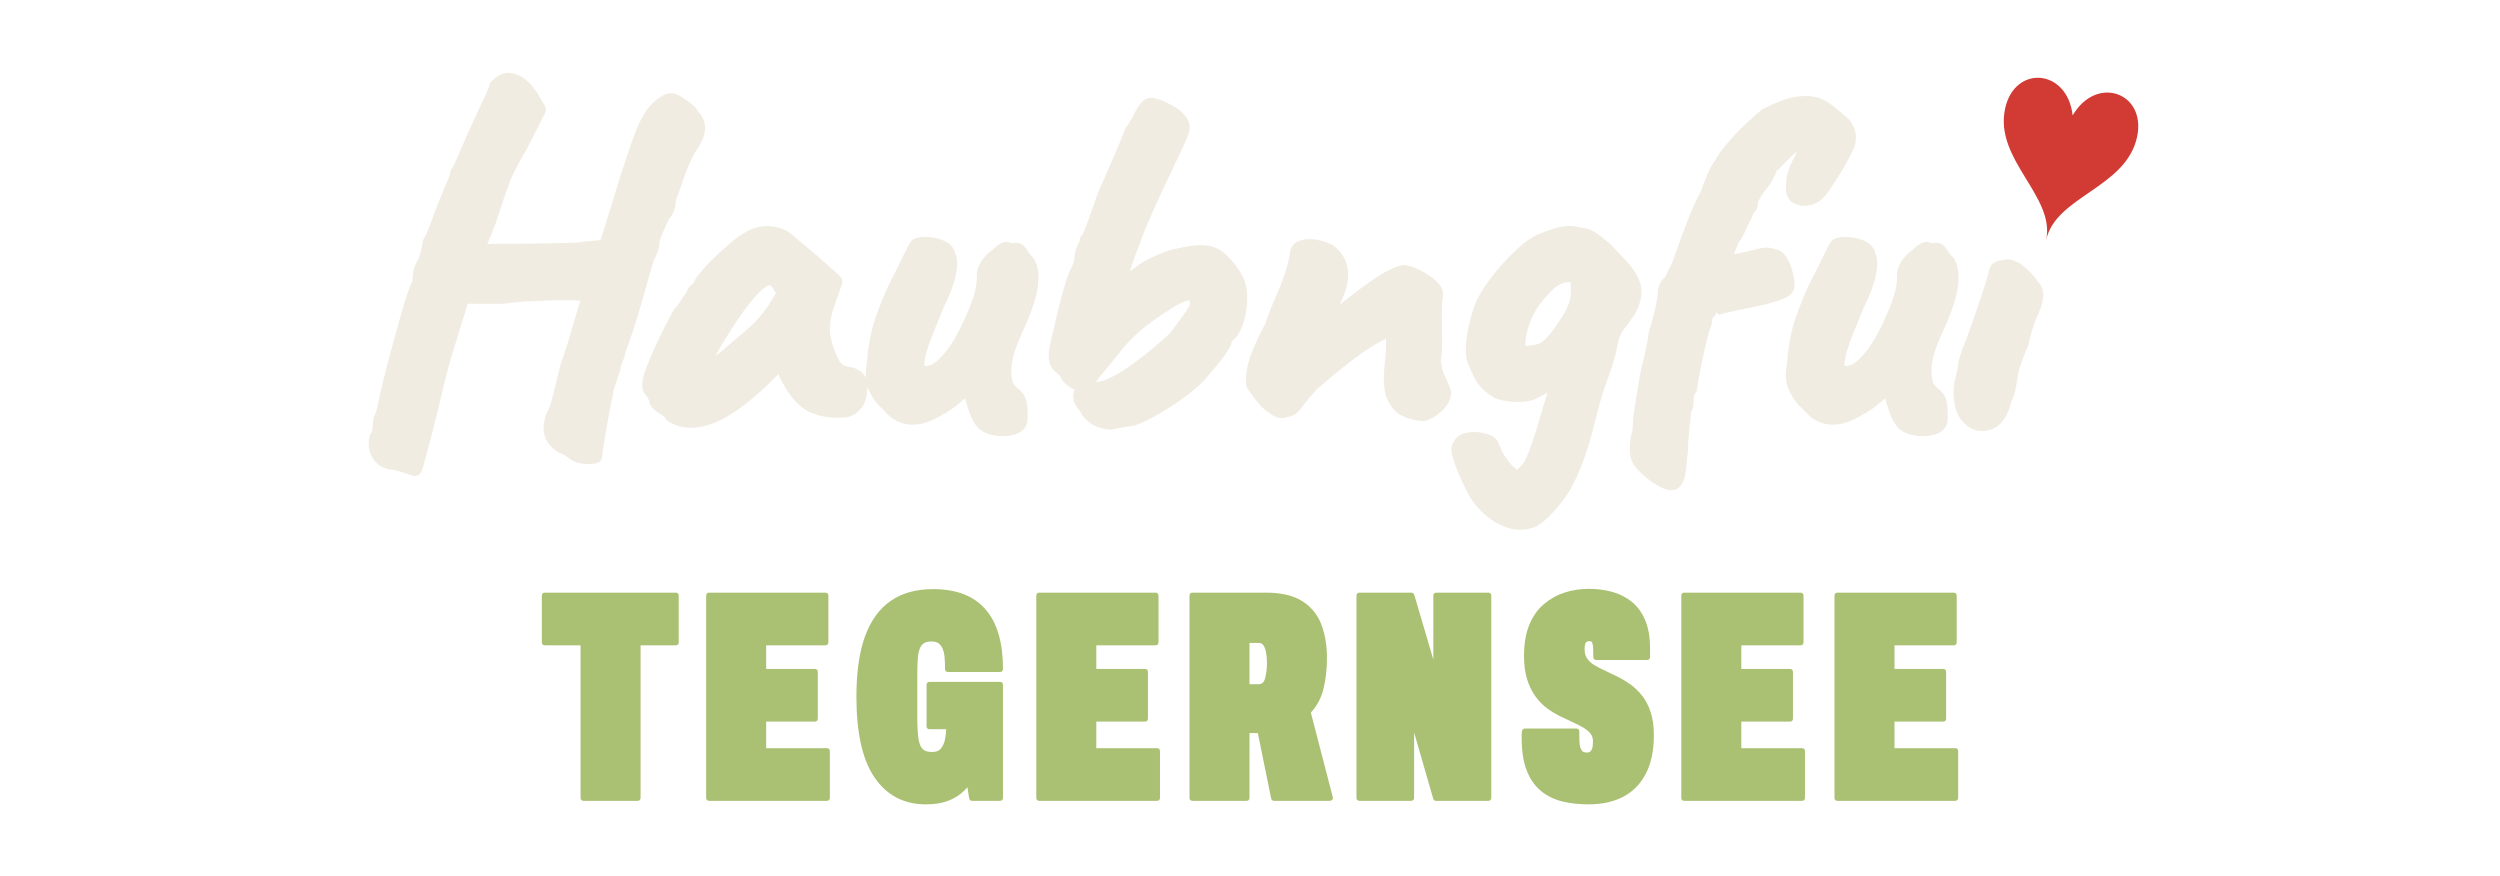
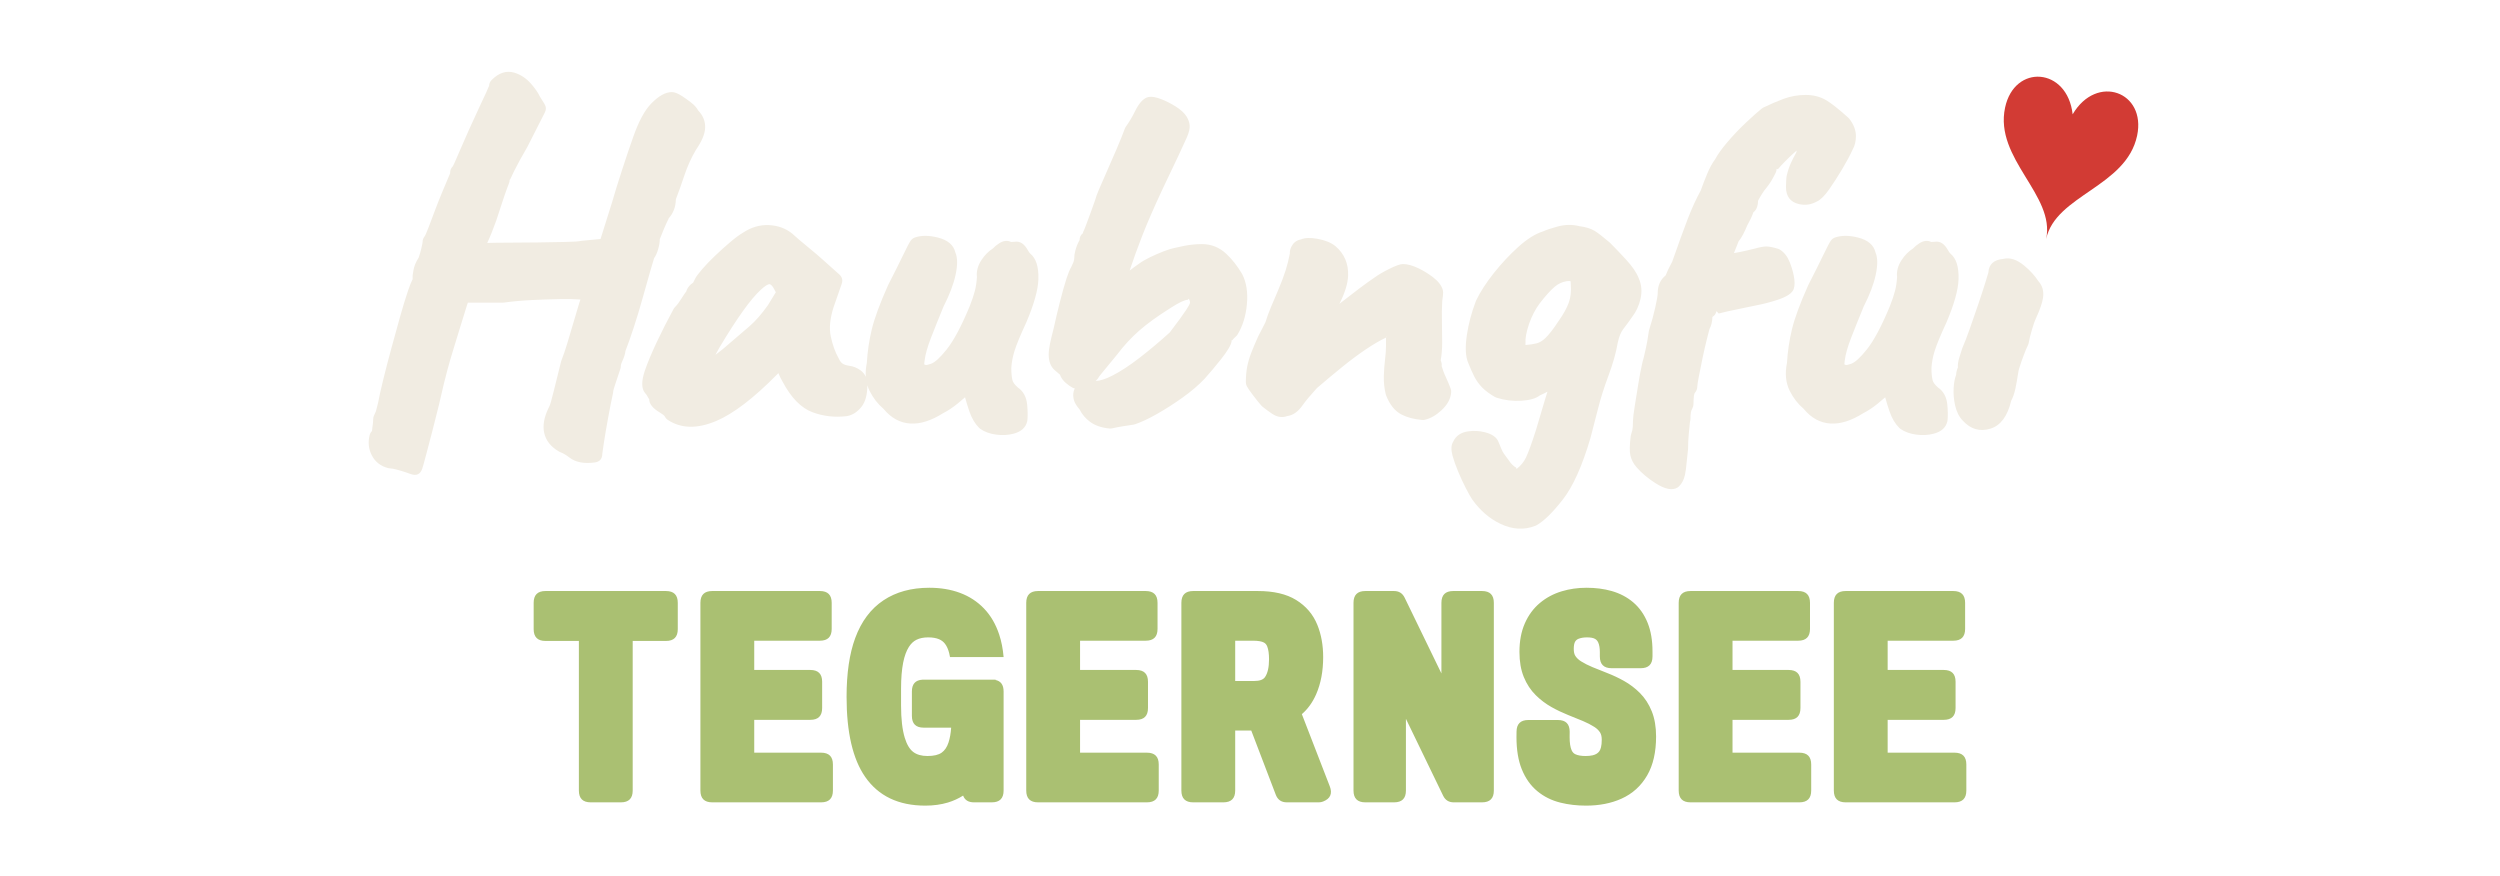
<svg xmlns="http://www.w3.org/2000/svg" width="127.0mm" height="44.45mm" viewBox="0 0 127.0 44.45" role="img" aria-label="Haubngfui · TEGERNSEE · Fisherman-Fassung (Stick, embroidery_front)">
-   <path id="schrift" fill="#f1ece2" d="M20.876 24.141 20.635 24.056Q20.411 23.978 20.151 23.91Q19.929 23.852 19.842 23.852Q19.787 23.852 19.733 23.839Q19.15 23.693 18.888 23.187Q18.641 22.71 18.778 22.159Q18.809 22.038 18.897 21.95L18.915 21.789Q18.958 21.51 18.958 21.351Q18.958 21.245 19.006 21.15Q19.083 20.994 19.096 20.95Q19.118 20.874 19.209 20.509Q19.285 20.086 19.466 19.349Q19.648 18.608 19.879 17.758Q20.108 16.912 20.326 16.137Q20.547 15.353 20.732 14.811Q20.858 14.44 20.961 14.237V14.087Q20.961 14.052 20.966 14.017L21.003 13.788Q21.051 13.483 21.27 13.138Q21.347 12.918 21.407 12.659Q21.468 12.395 21.468 12.35Q21.468 12.192 21.566 12.069Q21.619 12.003 21.775 11.597Q21.955 11.13 22.123 10.674Q22.271 10.278 22.456 9.836L22.77 9.087L22.867 8.856V8.827Q22.867 8.64 22.999 8.508Q23.034 8.474 23.374 7.673Q23.751 6.785 24.406 5.379Q24.408 5.373 24.411 5.368Q24.504 5.182 24.694 4.766Q24.784 4.57 24.826 4.456L24.846 4.435Q24.846 4.248 24.978 4.116Q25.532 3.562 26.142 3.751Q26.612 3.897 26.973 4.305Q27.281 4.654 27.43 4.968L27.657 5.33Q27.791 5.546 27.676 5.773L26.794 7.51Q26.788 7.522 26.781 7.534Q26.392 8.197 26.121 8.738Q25.988 9.004 25.924 9.154L25.891 9.189Q25.891 9.27 25.862 9.347L25.754 9.636Q25.649 9.916 25.507 10.353L25.217 11.236Q25.215 11.241 25.214 11.246Q24.975 11.918 24.752 12.397Q25.189 12.383 25.78 12.383Q26.527 12.383 27.306 12.371L28.721 12.346Q29.311 12.335 29.499 12.296Q29.524 12.29 29.549 12.288L30.507 12.196L31.091 10.338Q31.286 9.656 31.601 8.688Q31.917 7.716 32.16 7.034Q32.578 5.833 33.082 5.315Q33.649 4.733 34.129 4.733Q34.334 4.733 34.651 4.938Q34.872 5.081 35.105 5.262Q35.357 5.458 35.469 5.668Q35.839 6.05 35.821 6.55Q35.804 7.015 35.352 7.67Q34.996 8.274 34.761 8.981Q34.523 9.695 34.336 10.171Q34.325 10.49 34.233 10.719Q34.126 10.986 33.964 11.148L33.971 11.156Q33.928 11.235 33.861 11.38Q33.723 11.681 33.607 11.981L33.517 12.205Q33.517 12.44 33.425 12.745Q33.347 13.007 33.228 13.171Q33.172 13.351 33.04 13.803Q32.872 14.379 32.656 15.161Q32.436 15.955 32.191 16.701Q31.962 17.4 31.774 17.879Q31.75 18.112 31.615 18.395Q31.538 18.557 31.538 18.648Q31.538 18.721 31.515 18.791L31.274 19.515Q31.152 19.88 31.152 19.927Q31.152 19.976 31.142 20.023Q31.022 20.571 30.891 21.288Q30.76 22.005 30.676 22.553Q30.597 23.074 30.597 23.102Q30.597 23.497 30.206 23.549Q29.393 23.656 28.931 23.301Q28.673 23.102 28.473 23.029Q28.435 23.015 28.401 22.995Q27.769 22.63 27.643 22.036Q27.527 21.488 27.859 20.795Q27.869 20.772 27.883 20.751Q27.964 20.62 28.128 19.932Q28.31 19.167 28.504 18.415Q28.512 18.387 28.522 18.361Q28.66 18.016 28.823 17.48Q28.991 16.928 29.147 16.388Q29.305 15.841 29.427 15.447Q29.457 15.352 29.486 15.27Q29.068 15.238 28.448 15.249Q27.797 15.261 27.031 15.297Q26.279 15.332 25.599 15.426Q25.568 15.43 25.538 15.43H23.766Q23.742 15.502 23.71 15.6Q23.58 16.006 23.405 16.583L23.042 17.767Q22.857 18.363 22.727 18.853Q22.596 19.344 22.549 19.546Q22.453 19.981 22.295 20.636Q22.137 21.292 21.955 21.985L21.641 23.179Q21.505 23.7 21.452 23.858Q21.309 24.285 20.883 24.143Q20.879 24.142 20.876 24.141ZM33.774 21.215Q33.737 21.14 33.525 21.014Q32.979 20.691 32.979 20.338L32.922 20.247Q32.846 20.101 32.797 20.053Q32.782 20.038 32.769 20.022Q32.487 19.684 32.761 18.877Q32.963 18.286 33.359 17.443Q33.751 16.611 34.216 15.755Q34.247 15.698 34.293 15.652Q34.449 15.496 34.614 15.227Q34.758 14.994 34.864 14.856Q34.907 14.708 35.018 14.579Q35.105 14.477 35.21 14.418L35.319 14.2Q35.392 14.054 35.677 13.722Q35.94 13.415 36.323 13.05Q36.699 12.691 37.08 12.367Q37.473 12.032 37.753 11.87Q38.377 11.46 39.059 11.49Q39.751 11.521 40.252 11.928Q40.27 11.943 40.287 11.959Q40.347 12.019 40.587 12.225Q40.836 12.439 41.158 12.701Q41.492 12.973 41.742 13.198L42.633 13.993Q42.857 14.193 42.758 14.477L42.34 15.677Q42.074 16.526 42.201 17.133Q42.337 17.788 42.604 18.257Q42.614 18.275 42.622 18.293Q42.693 18.448 42.798 18.522Q42.915 18.604 43.145 18.637Q43.443 18.674 43.705 18.861Q43.894 18.996 43.983 19.198Q43.958 18.866 44.034 18.492Q44.086 17.625 44.285 16.794Q44.488 15.945 45.108 14.556Q45.113 14.545 45.118 14.534Q45.622 13.55 45.885 13Q46.17 12.405 46.269 12.273Q46.353 12.16 46.487 12.116Q46.973 11.954 47.631 12.118Q48.402 12.311 48.532 12.881Q48.705 13.276 48.541 14.026Q48.385 14.741 47.931 15.627Q47.598 16.435 47.302 17.195Q47.021 17.913 46.968 18.385Q46.947 18.562 46.949 18.562Q46.984 18.575 47.016 18.593Q47.059 18.616 47.291 18.536Q47.59 18.434 48.087 17.812Q48.627 17.138 49.254 15.628Q49.434 15.178 49.523 14.832Q49.604 14.518 49.628 14.13Q49.577 13.695 49.86 13.262Q50.1 12.896 50.437 12.679Q50.566 12.538 50.754 12.418Q51.079 12.208 51.364 12.348L51.542 12.337Q51.94 12.271 52.211 12.759Q52.288 12.898 52.34 12.94Q52.781 13.301 52.75 14.247Q52.723 15.055 52.135 16.436Q52.132 16.442 52.129 16.448Q51.683 17.411 51.535 17.889Q51.397 18.335 51.374 18.756Q51.375 19.13 51.434 19.376Q51.472 19.53 51.705 19.738Q52.127 20.027 52.181 20.623Q52.221 21.06 52.193 21.389Q52.191 21.419 52.184 21.449Q52.076 21.935 51.484 22.088Q51.074 22.195 50.614 22.135Q50.13 22.073 49.798 21.84Q49.765 21.818 49.738 21.79Q49.423 21.475 49.244 20.954Q49.133 20.632 49.024 20.238Q48.895 20.353 48.652 20.553Q48.285 20.854 47.913 21.043Q47.005 21.615 46.253 21.571Q45.458 21.524 44.883 20.824Q44.448 20.457 44.175 19.911Q44.107 19.775 44.062 19.629Q44.059 20.356 43.757 20.729Q43.45 21.109 43.049 21.189Q43.032 21.193 43.015 21.195Q42.111 21.304 41.286 21.001Q40.405 20.678 39.748 19.43Q39.658 19.287 39.541 19.011Q39.503 19.05 39.466 19.087Q37.692 20.886 36.386 21.44Q34.939 22.052 33.93 21.389Q33.829 21.323 33.774 21.215ZM56.358 21.823Q55.752 21.762 55.375 21.484Q55.032 21.23 54.841 20.853Q54.619 20.592 54.56 20.395Q54.488 20.155 54.542 19.939Q54.563 19.854 54.601 19.79Q54.543 19.778 54.488 19.751Q54.343 19.678 54.145 19.511Q53.938 19.336 53.842 19.083Q53.683 18.956 53.565 18.847Q53.274 18.581 53.274 18.069Q53.274 17.83 53.344 17.495Q53.406 17.197 53.527 16.733Q53.666 16.095 53.839 15.409Q54.015 14.711 54.178 14.204Q54.306 13.807 54.427 13.605L54.519 13.398Q54.577 13.268 54.577 13.074Q54.577 13.037 54.583 13Q54.642 12.644 54.781 12.366L54.842 12.253Q54.842 12.028 55.022 11.893L55.011 11.871Q55.073 11.746 55.161 11.514Q55.351 11.017 55.635 10.213Q55.679 10.032 55.819 9.701Q55.99 9.299 56.233 8.752Q56.473 8.212 56.725 7.624Q56.974 7.043 57.139 6.596Q57.159 6.54 57.193 6.492Q57.462 6.111 57.651 5.722Q57.929 5.149 58.252 5.01Q58.295 4.992 58.341 4.983Q58.593 4.932 59.019 5.103Q59.356 5.238 59.703 5.451Q60.107 5.699 60.283 5.982Q60.412 6.196 60.434 6.417Q60.458 6.654 60.29 7.039Q60.167 7.323 59.874 7.944L59.053 9.671Q58.385 11.103 58.017 12.054Q57.647 13.008 57.421 13.697Q57.405 13.748 57.387 13.799Q57.606 13.628 57.853 13.457Q58.08 13.288 58.439 13.115Q58.782 12.95 59.112 12.823Q59.443 12.696 59.63 12.659Q59.76 12.624 60.139 12.548Q60.605 12.455 61.06 12.455Q61.769 12.455 62.297 12.951Q62.742 13.369 63.088 13.955Q63.094 13.965 63.1 13.975Q63.427 14.6 63.342 15.516Q63.26 16.404 62.868 17.048Q62.827 17.116 62.765 17.166Q62.687 17.228 62.599 17.342L62.572 17.321Q62.572 17.353 62.567 17.385Q62.526 17.674 62.04 18.288Q61.622 18.818 61.202 19.286Q61.198 19.291 61.194 19.296Q60.729 19.786 60.066 20.258Q59.42 20.717 58.785 21.079Q58.131 21.45 57.655 21.609Q57.613 21.623 57.568 21.629Q57.384 21.652 57.031 21.711Q56.687 21.768 56.512 21.812Q56.436 21.831 56.358 21.823ZM77.996 26.765Q77.139 27.102 76.227 26.668Q75.385 26.268 74.786 25.424Q74.782 25.419 74.779 25.414Q74.668 25.248 74.464 24.852Q74.262 24.461 74.074 24.01Q73.882 23.548 73.789 23.206Q73.664 22.741 73.821 22.495Q74.024 22.047 74.583 21.967Q75.008 21.907 75.431 22.013Q75.991 22.153 76.127 22.513Q76.199 22.682 76.271 22.861Q76.324 22.995 76.404 23.11Q76.504 23.254 76.59 23.363Q76.605 23.38 76.617 23.399Q76.816 23.706 77.019 23.808L77.039 23.881Q77.356 23.635 77.511 23.314Q77.702 22.921 78.03 21.89L78.486 20.354Q78.547 20.149 78.611 19.952Q78.429 20.052 78.223 20.142Q77.932 20.372 77.293 20.413Q76.642 20.454 76.03 20.26Q75.985 20.245 75.943 20.222Q75.553 19.999 75.305 19.751Q75.049 19.494 74.883 19.163Q74.744 18.885 74.595 18.512Q74.376 18.028 74.515 17.087Q74.643 16.217 74.974 15.35Q74.981 15.333 74.989 15.316Q75.3 14.668 75.886 13.928Q76.465 13.199 77.12 12.607Q77.802 11.99 78.393 11.808Q78.629 11.699 79.112 11.566Q79.696 11.406 80.234 11.545Q80.719 11.607 81.01 11.785Q81.258 11.936 81.767 12.369Q81.781 12.381 81.794 12.394Q82.114 12.713 82.578 13.214Q83.087 13.763 83.243 14.181Q83.467 14.675 83.338 15.237Q83.221 15.75 82.925 16.138Q82.705 16.457 82.46 16.775Q82.282 17.006 82.183 17.455Q82.055 18.217 81.704 19.156Q81.375 20.037 81.188 20.785L80.801 22.284Q80.799 22.291 80.797 22.299Q80.17 24.432 79.393 25.429Q78.612 26.431 78.049 26.741Q78.023 26.755 77.996 26.765ZM85.224 24.818Q84.83 25.072 84.08 24.589Q83.52 24.229 83.14 23.795Q82.895 23.516 82.822 23.186Q82.757 22.894 82.839 22.215Q82.845 22.163 82.863 22.114Q82.936 21.913 82.945 21.739Q82.956 21.509 82.956 21.424Q82.956 21.243 83.046 20.677L83.227 19.554Q83.325 18.956 83.4 18.628Q83.412 18.554 83.44 18.443Q83.476 18.301 83.503 18.215L83.619 17.704Q83.687 17.409 83.757 16.898Q83.762 16.859 83.774 16.822Q83.961 16.238 84.089 15.666Q84.211 15.123 84.211 14.956Q84.211 14.368 84.615 14.046Q84.661 13.922 84.737 13.761Q84.853 13.519 84.949 13.346Q85.426 11.984 85.737 11.176Q86.054 10.357 86.397 9.735Q86.541 9.328 86.719 8.899Q86.911 8.435 87.127 8.15Q87.324 7.776 87.758 7.268Q88.196 6.754 88.696 6.283Q89.192 5.816 89.495 5.571Q89.535 5.539 89.581 5.517Q90.132 5.251 90.611 5.074Q91.145 4.877 91.732 4.877Q92.312 4.877 92.768 5.144Q93.157 5.372 93.89 6.03Q93.921 6.058 93.947 6.091Q94.281 6.526 94.281 6.968Q94.281 7.366 94.111 7.659Q93.931 8.063 93.59 8.635Q93.244 9.216 92.92 9.677Q92.573 10.171 92.288 10.296Q91.859 10.532 91.389 10.423Q90.727 10.271 90.727 9.551Q90.727 9.363 90.74 9.199L90.752 9.055Q90.755 9.022 90.762 8.991Q90.845 8.634 90.971 8.352Q91.089 8.091 91.196 7.904Q91.2 7.897 91.204 7.891Q91.269 7.784 91.271 7.703Q91.211 7.753 91.105 7.848Q90.911 8.023 90.693 8.244Q90.477 8.462 90.316 8.651L90.251 8.634Q90.251 8.744 90.2 8.842L90.067 9.096Q89.915 9.386 89.628 9.728Q89.479 9.942 89.374 10.131Q89.31 10.246 89.31 10.25Q89.31 10.42 89.263 10.562Q89.201 10.747 89.069 10.842L89.056 10.882Q88.961 11.152 88.759 11.508Q88.659 11.755 88.546 11.969Q88.435 12.178 88.322 12.312L88.229 12.548Q88.158 12.725 88.083 12.912Q88.213 12.894 88.363 12.863Q88.756 12.781 89.13 12.687Q89.523 12.576 89.729 12.576Q89.941 12.576 90.32 12.692Q90.376 12.709 90.426 12.741Q90.744 12.939 90.919 13.377Q91.055 13.717 91.123 14.059Q91.207 14.478 91.121 14.736L91.121 14.736Q91.01 15.053 90.297 15.287Q89.76 15.464 89.221 15.566Q88.779 15.663 88.236 15.771Q87.707 15.877 87.31 15.982L87.197 15.862Q87.145 16.071 86.992 16.152Q86.981 16.511 86.84 16.774Q86.796 16.929 86.705 17.299Q86.596 17.735 86.489 18.246Q86.381 18.761 86.298 19.198Q86.221 19.596 86.221 19.701Q86.221 19.865 86.115 19.991Q86.061 20.054 86.05 20.171Q86.028 20.407 86.028 20.579Q86.028 20.688 85.978 20.785Q85.911 20.914 85.898 20.999Q85.878 21.121 85.878 21.182V21.279Q85.878 21.396 85.847 21.511L85.789 22.107Q85.754 22.482 85.754 22.847Q85.754 22.871 85.751 22.895L85.677 23.589Q85.65 23.929 85.594 24.186Q85.515 24.548 85.293 24.763Q85.261 24.794 85.224 24.818ZM96.481 21.79Q96.166 21.475 95.988 20.954Q95.877 20.632 95.767 20.238Q95.638 20.353 95.396 20.553Q95.029 20.854 94.657 21.043Q93.749 21.615 92.996 21.571Q92.201 21.524 91.627 20.824Q91.192 20.457 90.919 19.911Q90.614 19.301 90.778 18.492Q90.83 17.625 91.029 16.794Q91.231 15.945 91.852 14.556Q91.857 14.545 91.862 14.534Q92.366 13.55 92.629 13Q92.914 12.405 93.013 12.273Q93.097 12.16 93.23 12.116Q93.717 11.954 94.375 12.118Q95.146 12.311 95.275 12.881Q95.448 13.276 95.284 14.026Q95.129 14.741 94.675 15.627Q94.342 16.435 94.045 17.195Q93.765 17.913 93.711 18.385Q93.691 18.562 93.693 18.562Q93.728 18.575 93.76 18.593Q93.802 18.616 94.035 18.536Q94.334 18.434 94.831 17.812Q95.371 17.138 95.998 15.628Q96.178 15.178 96.267 14.832Q96.348 14.518 96.372 14.13Q96.321 13.695 96.604 13.262Q96.843 12.896 97.18 12.679Q97.31 12.538 97.497 12.418Q97.823 12.208 98.108 12.348L98.286 12.337Q98.684 12.271 98.954 12.759Q99.032 12.898 99.084 12.94Q99.525 13.301 99.494 14.247Q99.467 15.055 98.879 16.436Q98.876 16.442 98.873 16.448Q98.427 17.411 98.279 17.889Q98.141 18.335 98.118 18.756Q98.119 19.13 98.178 19.376Q98.215 19.53 98.449 19.738Q98.871 20.027 98.925 20.623Q98.965 21.06 98.937 21.389Q98.935 21.419 98.928 21.449Q98.82 21.935 98.228 22.088Q97.818 22.195 97.357 22.135Q96.873 22.073 96.541 21.84Q96.509 21.818 96.481 21.79ZM72.241 21.389Q71.622 21.333 71.194 21.111Q70.693 20.852 70.414 20.14Q70.404 20.113 70.397 20.085Q70.285 19.639 70.299 19.154Q70.312 18.711 70.363 18.293Q70.408 17.921 70.408 17.659V17.204Q69.938 17.43 69.383 17.803Q68.809 18.19 68.185 18.696Q67.56 19.203 66.9 19.769Q66.403 20.312 66.171 20.644Q65.825 21.138 65.39 21.191Q65.01 21.332 64.623 21.074Q64.39 20.918 64.133 20.713Q64.102 20.688 64.076 20.658Q63.896 20.453 63.658 20.139Q63.403 19.804 63.336 19.67Q63.289 19.575 63.289 19.469Q63.289 19.04 63.357 18.684Q63.425 18.329 63.573 17.953Q63.709 17.606 63.907 17.162Q63.916 17.142 63.927 17.122Q64.014 16.969 64.091 16.805Q64.173 16.629 64.286 16.423Q64.388 16.079 64.566 15.652Q64.748 15.214 64.919 14.824Q65.174 14.221 65.312 13.783Q65.438 13.387 65.525 12.931Q65.513 12.766 65.605 12.583Q65.745 12.301 66.043 12.227Q66.062 12.222 66.081 12.219Q66.393 12.09 66.919 12.184Q67.502 12.289 67.833 12.554Q67.839 12.558 67.844 12.563Q68.515 13.139 68.484 14.055Q68.463 14.659 68.042 15.49Q68.089 15.453 68.14 15.412Q68.556 15.082 69.043 14.717Q69.53 14.352 69.828 14.152Q70.122 13.94 70.56 13.721Q71.065 13.468 71.268 13.468Q71.612 13.468 72.055 13.682Q72.445 13.871 72.783 14.127Q73.21 14.452 73.297 14.799Q73.311 14.852 73.311 14.908Q73.311 15.039 73.281 15.23Q73.262 15.353 73.262 15.439Q73.262 15.453 73.261 15.467Q73.238 15.834 73.25 16.358Q73.262 16.906 73.262 17.454Q73.262 17.945 73.188 18.361Q73.202 18.396 73.215 18.434Q73.254 18.55 73.237 18.653Q73.275 18.78 73.32 18.907Q73.373 19.056 73.461 19.241Q73.564 19.461 73.691 19.79Q73.727 19.885 73.719 19.986Q73.682 20.476 73.227 20.897Q72.813 21.28 72.383 21.379Q72.312 21.396 72.241 21.389ZM102.17 20.408Q101.89 21.589 101.12 21.829Q100.306 22.082 99.706 21.419Q99.427 21.134 99.316 20.634Q99.218 20.192 99.246 19.748Q99.271 19.358 99.369 19.103Q99.384 18.886 99.462 18.724Q99.441 18.525 99.53 18.229Q99.604 17.981 99.679 17.758Q99.685 17.739 99.693 17.72Q99.856 17.349 100.067 16.749Q100.284 16.136 100.5 15.499Q100.715 14.866 100.858 14.402Q100.974 14.026 101.009 13.901Q101.044 13.275 101.762 13.208Q102.262 13.08 102.829 13.547Q103.275 13.915 103.551 14.34Q103.862 14.685 103.784 15.194Q103.726 15.569 103.435 16.205Q103.431 16.212 103.428 16.219Q103.349 16.377 103.228 16.786Q103.103 17.205 103.059 17.467Q103.048 17.534 103.018 17.595Q102.931 17.767 102.807 18.096Q102.679 18.432 102.587 18.732Q102.581 18.75 102.575 18.767Q102.546 18.839 102.505 19.112Q102.455 19.452 102.38 19.804Q102.303 20.164 102.17 20.408ZM55.838 19.181Q55.781 19.3 55.661 19.407Q55.988 19.401 56.5 19.14Q57.126 18.822 57.889 18.232Q58.656 17.639 59.424 16.943Q60.022 16.16 60.261 15.795Q60.449 15.51 60.454 15.424Q60.458 15.35 60.401 15.247Q60.396 15.239 60.392 15.23L60.336 15.285Q60.107 15.285 59.47 15.696Q58.459 16.331 57.859 16.862Q57.265 17.387 56.761 18.052Q56.757 18.056 56.754 18.061Q56.557 18.307 56.322 18.586Q56.095 18.854 55.945 19.044L55.838 19.181ZM77.493 17.583Q77.812 17.557 78.052 17.499Q78.283 17.443 78.509 17.226Q78.786 16.96 79.168 16.375Q79.173 16.368 79.178 16.361Q79.552 15.834 79.7 15.411Q79.837 15.018 79.796 14.509L79.789 14.348Q79.738 14.316 79.589 14.339Q79.255 14.392 78.989 14.614Q78.665 14.884 78.213 15.472Q77.895 15.896 77.676 16.507Q77.467 17.134 77.496 17.477L77.493 17.583ZM39.412 14.901Q39.277 14.623 39.19 14.547Q39.124 14.489 39.1 14.489Q38.961 14.489 38.656 14.769Q38.256 15.135 37.741 15.857Q37.208 16.602 36.542 17.72Q36.435 17.903 36.346 18.08Q36.515 17.954 36.713 17.795L38.059 16.642Q38.542 16.224 39.013 15.554L39.412 14.901ZM70.423 17.196 70.435 17.134 70.413 17.173 70.423 17.196ZM86.993 16.11Q87.002 16.098 87.009 16.085L86.993 16.09Q86.993 16.1 86.993 16.11ZM70.415 17.2H70.423L70.423 17.197Q70.419 17.199 70.415 17.2Z" />
-   <g id="herz" transform="translate(104.855,7.912) rotate(12) scale(0.38096) translate(0,8.500)">
+   <path id="schrift" fill="#f1ece2" d="M20.876 24.086 20.635 24.001Q20.411 23.923 20.151 23.855Q19.929 23.797 19.842 23.797Q19.787 23.797 19.733 23.784Q19.15 23.638 18.888 23.132Q18.641 22.655 18.778 22.104Q18.809 21.983 18.897 21.895L18.915 21.735Q18.958 21.455 18.958 21.296Q18.958 21.19 19.006 21.095Q19.083 20.939 19.096 20.895Q19.118 20.819 19.209 20.454Q19.285 20.031 19.466 19.294Q19.648 18.553 19.879 17.703Q20.108 16.857 20.326 16.082Q20.547 15.298 20.732 14.756Q20.858 14.385 20.961 14.182V14.032Q20.961 13.997 20.966 13.962L21.003 13.733Q21.051 13.428 21.27 13.083Q21.347 12.863 21.407 12.604Q21.468 12.34 21.468 12.295Q21.468 12.137 21.566 12.014Q21.619 11.948 21.775 11.542Q21.955 11.075 22.123 10.619Q22.271 10.223 22.456 9.781L22.77 9.032L22.867 8.801V8.772Q22.867 8.585 22.999 8.453Q23.034 8.419 23.374 7.618Q23.751 6.731 24.406 5.324Q24.408 5.318 24.411 5.313Q24.504 5.127 24.694 4.711Q24.784 4.515 24.826 4.401L24.846 4.38Q24.846 4.193 24.978 4.061Q25.532 3.507 26.142 3.696Q26.612 3.842 26.973 4.25Q27.281 4.599 27.43 4.913L27.657 5.275Q27.791 5.491 27.676 5.718L26.794 7.455Q26.788 7.467 26.781 7.479Q26.392 8.142 26.121 8.683Q25.988 8.949 25.924 9.099L25.891 9.134Q25.891 9.215 25.862 9.292L25.754 9.581Q25.649 9.861 25.507 10.298L25.217 11.181Q25.215 11.186 25.214 11.191Q24.975 11.863 24.752 12.342Q25.189 12.328 25.78 12.328Q26.527 12.328 27.306 12.316L28.721 12.291Q29.311 12.28 29.499 12.241Q29.524 12.236 29.549 12.233L30.507 12.141L31.091 10.283Q31.286 9.601 31.601 8.633Q31.917 7.661 32.16 6.979Q32.578 5.778 33.082 5.26Q33.649 4.678 34.129 4.678Q34.334 4.678 34.651 4.883Q34.872 5.026 35.105 5.207Q35.357 5.403 35.469 5.613Q35.839 5.995 35.821 6.495Q35.804 6.96 35.352 7.615Q34.996 8.219 34.761 8.926Q34.523 9.64 34.336 10.116Q34.325 10.435 34.233 10.664Q34.126 10.931 33.964 11.093L33.971 11.101Q33.928 11.18 33.861 11.325Q33.723 11.626 33.607 11.926L33.517 12.15Q33.517 12.385 33.425 12.69Q33.347 12.952 33.228 13.116Q33.172 13.296 33.04 13.748Q32.872 14.324 32.656 15.106Q32.436 15.9 32.191 16.646Q31.962 17.345 31.774 17.824Q31.75 18.057 31.615 18.34Q31.538 18.502 31.538 18.593Q31.538 18.666 31.515 18.736L31.274 19.46Q31.152 19.825 31.152 19.872Q31.152 19.921 31.142 19.968Q31.022 20.516 30.891 21.233Q30.76 21.95 30.676 22.498Q30.597 23.019 30.597 23.047Q30.597 23.442 30.206 23.494Q29.393 23.601 28.931 23.246Q28.673 23.047 28.473 22.974Q28.435 22.96 28.401 22.941Q27.769 22.575 27.643 21.981Q27.527 21.433 27.859 20.74Q27.869 20.717 27.883 20.696Q27.964 20.565 28.128 19.877Q28.31 19.112 28.504 18.36Q28.512 18.332 28.522 18.306Q28.66 17.961 28.823 17.425Q28.991 16.873 29.147 16.333Q29.305 15.786 29.427 15.392Q29.457 15.297 29.486 15.215Q29.068 15.183 28.448 15.194Q27.797 15.206 27.031 15.242Q26.279 15.277 25.599 15.371Q25.568 15.375 25.538 15.375H23.766Q23.742 15.447 23.71 15.545Q23.58 15.951 23.405 16.528L23.042 17.712Q22.857 18.308 22.727 18.798Q22.596 19.289 22.549 19.491Q22.453 19.926 22.295 20.581Q22.137 21.237 21.955 21.93L21.641 23.124Q21.505 23.645 21.452 23.803Q21.309 24.23 20.883 24.088Q20.879 24.087 20.876 24.086ZM33.774 21.16Q33.737 21.085 33.525 20.959Q32.979 20.636 32.979 20.283L32.922 20.192Q32.846 20.046 32.797 19.998Q32.782 19.983 32.769 19.967Q32.487 19.629 32.761 18.822Q32.963 18.232 33.359 17.388Q33.751 16.556 34.216 15.7Q34.247 15.643 34.293 15.597Q34.449 15.441 34.614 15.172Q34.758 14.939 34.864 14.801Q34.907 14.653 35.018 14.524Q35.105 14.422 35.21 14.363L35.319 14.145Q35.392 13.999 35.677 13.667Q35.94 13.36 36.323 12.995Q36.699 12.636 37.08 12.312Q37.473 11.977 37.753 11.815Q38.377 11.405 39.059 11.435Q39.751 11.466 40.252 11.873Q40.27 11.888 40.287 11.904Q40.347 11.965 40.587 12.17Q40.836 12.384 41.158 12.646Q41.492 12.918 41.742 13.143L42.633 13.938Q42.857 14.138 42.758 14.422L42.34 15.622Q42.074 16.471 42.201 17.078Q42.337 17.733 42.604 18.202Q42.614 18.22 42.622 18.238Q42.693 18.393 42.798 18.467Q42.915 18.549 43.145 18.582Q43.443 18.62 43.705 18.806Q43.894 18.941 43.983 19.143Q43.958 18.811 44.034 18.437Q44.086 17.57 44.285 16.739Q44.488 15.89 45.108 14.501Q45.113 14.49 45.118 14.479Q45.622 13.495 45.885 12.945Q46.17 12.35 46.269 12.218Q46.353 12.106 46.487 12.061Q46.973 11.899 47.631 12.064Q48.402 12.256 48.532 12.826Q48.705 13.221 48.541 13.972Q48.385 14.686 47.931 15.573Q47.598 16.38 47.302 17.14Q47.021 17.858 46.968 18.331Q46.947 18.507 46.949 18.507Q46.984 18.52 47.016 18.538Q47.059 18.561 47.291 18.481Q47.59 18.379 48.087 17.757Q48.627 17.083 49.254 15.573Q49.434 15.123 49.523 14.777Q49.604 14.463 49.628 14.075Q49.577 13.64 49.86 13.207Q50.1 12.841 50.437 12.624Q50.566 12.483 50.754 12.363Q51.079 12.153 51.364 12.293L51.542 12.282Q51.94 12.216 52.211 12.704Q52.288 12.844 52.34 12.885Q52.781 13.246 52.75 14.192Q52.723 15 52.135 16.381Q52.132 16.387 52.129 16.394Q51.683 17.356 51.535 17.834Q51.397 18.28 51.374 18.701Q51.375 19.075 51.434 19.321Q51.472 19.475 51.705 19.683Q52.127 19.972 52.181 20.568Q52.221 21.005 52.193 21.334Q52.191 21.364 52.184 21.394Q52.076 21.88 51.484 22.033Q51.074 22.14 50.614 22.08Q50.13 22.018 49.798 21.786Q49.765 21.763 49.738 21.735Q49.423 21.42 49.244 20.899Q49.133 20.577 49.024 20.183Q48.895 20.298 48.652 20.498Q48.285 20.799 47.913 20.988Q47.005 21.56 46.253 21.516Q45.458 21.469 44.883 20.769Q44.448 20.402 44.175 19.856Q44.107 19.72 44.062 19.574Q44.059 20.301 43.757 20.674Q43.45 21.054 43.049 21.134Q43.032 21.138 43.015 21.14Q42.111 21.249 41.286 20.946Q40.405 20.623 39.748 19.375Q39.658 19.232 39.541 18.956Q39.503 18.995 39.466 19.032Q37.692 20.831 36.386 21.385Q34.939 21.997 33.93 21.335Q33.829 21.268 33.774 21.16ZM56.358 21.768Q55.752 21.708 55.375 21.429Q55.032 21.176 54.841 20.798Q54.619 20.537 54.56 20.34Q54.488 20.1 54.542 19.884Q54.563 19.799 54.601 19.735Q54.543 19.723 54.488 19.696Q54.343 19.623 54.145 19.456Q53.938 19.281 53.842 19.029Q53.683 18.901 53.565 18.792Q53.274 18.526 53.274 18.014Q53.274 17.775 53.344 17.44Q53.406 17.142 53.527 16.678Q53.666 16.041 53.839 15.355Q54.015 14.657 54.178 14.149Q54.306 13.752 54.427 13.55L54.519 13.343Q54.577 13.213 54.577 13.019Q54.577 12.982 54.583 12.945Q54.642 12.589 54.781 12.311L54.842 12.198Q54.842 11.973 55.022 11.838L55.011 11.816Q55.073 11.691 55.161 11.459Q55.351 10.962 55.635 10.158Q55.679 9.977 55.819 9.646Q55.99 9.244 56.233 8.698Q56.473 8.157 56.725 7.569Q56.974 6.988 57.139 6.541Q57.159 6.485 57.193 6.437Q57.462 6.056 57.651 5.667Q57.929 5.094 58.252 4.955Q58.295 4.937 58.341 4.928Q58.593 4.877 59.019 5.048Q59.356 5.183 59.703 5.396Q60.107 5.644 60.283 5.927Q60.412 6.141 60.434 6.362Q60.458 6.599 60.29 6.984Q60.167 7.268 59.874 7.889L59.053 9.616Q58.385 11.048 58.017 11.999Q57.647 12.953 57.421 13.642Q57.405 13.693 57.387 13.744Q57.606 13.573 57.853 13.402Q58.08 13.233 58.439 13.06Q58.782 12.895 59.112 12.768Q59.443 12.641 59.63 12.604Q59.76 12.569 60.139 12.493Q60.605 12.4 61.06 12.4Q61.769 12.4 62.297 12.896Q62.742 13.314 63.088 13.9Q63.094 13.91 63.1 13.92Q63.427 14.545 63.342 15.461Q63.26 16.349 62.868 16.993Q62.827 17.061 62.765 17.111Q62.687 17.173 62.599 17.287L62.572 17.266Q62.572 17.298 62.567 17.33Q62.526 17.619 62.04 18.233Q61.622 18.763 61.202 19.231Q61.198 19.236 61.194 19.241Q60.729 19.731 60.066 20.203Q59.42 20.663 58.785 21.024Q58.131 21.395 57.655 21.554Q57.613 21.568 57.568 21.574Q57.384 21.597 57.031 21.656Q56.687 21.713 56.512 21.757Q56.436 21.776 56.358 21.768ZM77.996 26.71Q77.139 27.047 76.227 26.613Q75.385 26.213 74.786 25.369Q74.782 25.364 74.779 25.359Q74.668 25.193 74.464 24.797Q74.262 24.406 74.074 23.955Q73.882 23.493 73.789 23.151Q73.664 22.686 73.821 22.44Q74.024 21.992 74.583 21.913Q75.008 21.852 75.431 21.958Q75.991 22.098 76.127 22.458Q76.199 22.627 76.271 22.806Q76.324 22.94 76.404 23.055Q76.504 23.199 76.59 23.308Q76.605 23.325 76.617 23.344Q76.816 23.651 77.019 23.753L77.039 23.826Q77.356 23.58 77.511 23.259Q77.702 22.866 78.03 21.835L78.486 20.299Q78.547 20.094 78.611 19.897Q78.429 19.997 78.223 20.087Q77.932 20.317 77.293 20.358Q76.642 20.399 76.03 20.205Q75.985 20.19 75.943 20.167Q75.553 19.944 75.305 19.696Q75.049 19.439 74.883 19.108Q74.744 18.83 74.595 18.457Q74.376 17.973 74.515 17.032Q74.643 16.162 74.974 15.296Q74.981 15.278 74.989 15.262Q75.3 14.613 75.886 13.873Q76.465 13.144 77.12 12.552Q77.802 11.935 78.393 11.753Q78.629 11.644 79.112 11.511Q79.696 11.351 80.234 11.49Q80.719 11.552 81.01 11.73Q81.258 11.881 81.767 12.314Q81.781 12.326 81.794 12.339Q82.114 12.658 82.578 13.159Q83.087 13.708 83.243 14.126Q83.467 14.62 83.338 15.182Q83.221 15.695 82.925 16.083Q82.705 16.402 82.46 16.72Q82.282 16.951 82.183 17.4Q82.055 18.162 81.704 19.101Q81.375 19.982 81.188 20.73L80.801 22.229Q80.799 22.236 80.797 22.244Q80.17 24.377 79.393 25.374Q78.612 26.376 78.049 26.686Q78.023 26.7 77.996 26.71ZM85.224 24.763Q84.83 25.017 84.08 24.534Q83.52 24.174 83.14 23.74Q82.895 23.461 82.822 23.131Q82.757 22.839 82.839 22.16Q82.845 22.108 82.863 22.059Q82.936 21.858 82.945 21.684Q82.956 21.454 82.956 21.369Q82.956 21.188 83.046 20.622L83.227 19.499Q83.325 18.901 83.4 18.573Q83.412 18.499 83.44 18.388Q83.476 18.246 83.503 18.16L83.619 17.649Q83.687 17.354 83.757 16.843Q83.762 16.804 83.774 16.767Q83.961 16.183 84.089 15.611Q84.211 15.068 84.211 14.901Q84.211 14.313 84.615 13.991Q84.661 13.867 84.737 13.706Q84.853 13.464 84.949 13.291Q85.426 11.929 85.737 11.121Q86.054 10.302 86.397 9.68Q86.541 9.273 86.719 8.844Q86.911 8.38 87.127 8.095Q87.324 7.721 87.758 7.213Q88.196 6.699 88.696 6.228Q89.192 5.761 89.495 5.517Q89.535 5.484 89.581 5.462Q90.132 5.196 90.611 5.019Q91.145 4.823 91.732 4.823Q92.312 4.823 92.768 5.089Q93.157 5.317 93.89 5.975Q93.921 6.003 93.947 6.036Q94.281 6.471 94.281 6.913Q94.281 7.311 94.111 7.604Q93.931 8.008 93.59 8.58Q93.244 9.161 92.92 9.622Q92.573 10.116 92.288 10.241Q91.859 10.477 91.389 10.368Q90.727 10.216 90.727 9.496Q90.727 9.308 90.74 9.145L90.752 9Q90.755 8.967 90.762 8.936Q90.845 8.579 90.971 8.297Q91.089 8.036 91.196 7.849Q91.2 7.842 91.204 7.836Q91.269 7.73 91.271 7.648Q91.211 7.698 91.105 7.793Q90.911 7.969 90.693 8.189Q90.477 8.407 90.316 8.596L90.251 8.579Q90.251 8.689 90.2 8.787L90.067 9.041Q89.915 9.331 89.628 9.673Q89.479 9.887 89.374 10.076Q89.31 10.191 89.31 10.195Q89.31 10.365 89.263 10.507Q89.201 10.692 89.069 10.787L89.056 10.827Q88.961 11.097 88.759 11.453Q88.659 11.701 88.546 11.914Q88.435 12.123 88.322 12.257L88.229 12.493Q88.158 12.67 88.083 12.857Q88.213 12.839 88.363 12.808Q88.756 12.726 89.13 12.632Q89.523 12.521 89.729 12.521Q89.941 12.521 90.32 12.637Q90.376 12.654 90.426 12.686Q90.744 12.884 90.919 13.322Q91.055 13.662 91.123 14.005Q91.207 14.423 91.121 14.682L91.121 14.681Q91.01 14.998 90.297 15.232Q89.76 15.409 89.221 15.511Q88.779 15.608 88.236 15.717Q87.707 15.822 87.31 15.927L87.197 15.807Q87.145 16.016 86.992 16.097Q86.981 16.456 86.84 16.719Q86.796 16.875 86.705 17.244Q86.596 17.68 86.489 18.191Q86.381 18.706 86.298 19.143Q86.221 19.541 86.221 19.646Q86.221 19.81 86.115 19.936Q86.061 20 86.05 20.116Q86.028 20.352 86.028 20.524Q86.028 20.633 85.978 20.731Q85.911 20.859 85.898 20.945Q85.878 21.066 85.878 21.127V21.224Q85.878 21.341 85.847 21.456L85.789 22.052Q85.754 22.427 85.754 22.792Q85.754 22.816 85.751 22.84L85.677 23.534Q85.65 23.874 85.594 24.131Q85.515 24.493 85.293 24.708Q85.261 24.739 85.224 24.763ZM96.481 21.735Q96.166 21.42 95.988 20.899Q95.877 20.577 95.767 20.183Q95.638 20.298 95.396 20.498Q95.029 20.799 94.657 20.988Q93.749 21.56 92.996 21.516Q92.201 21.469 91.627 20.769Q91.192 20.402 90.919 19.856Q90.614 19.246 90.778 18.437Q90.83 17.57 91.029 16.739Q91.231 15.89 91.852 14.501Q91.857 14.49 91.862 14.479Q92.366 13.495 92.629 12.945Q92.914 12.35 93.013 12.218Q93.097 12.106 93.23 12.061Q93.717 11.899 94.375 12.064Q95.146 12.256 95.275 12.826Q95.448 13.221 95.284 13.972Q95.129 14.686 94.675 15.572Q94.342 16.38 94.045 17.14Q93.765 17.858 93.711 18.331Q93.691 18.507 93.693 18.507Q93.728 18.52 93.76 18.538Q93.802 18.561 94.035 18.481Q94.334 18.379 94.831 17.757Q95.371 17.083 95.998 15.573Q96.178 15.123 96.267 14.777Q96.348 14.463 96.372 14.075Q96.321 13.64 96.604 13.207Q96.843 12.841 97.18 12.624Q97.31 12.483 97.497 12.363Q97.823 12.153 98.108 12.293L98.286 12.282Q98.684 12.216 98.954 12.704Q99.032 12.844 99.084 12.885Q99.525 13.246 99.494 14.192Q99.467 15 98.879 16.381Q98.876 16.387 98.873 16.394Q98.427 17.356 98.279 17.834Q98.141 18.28 98.118 18.701Q98.119 19.075 98.178 19.321Q98.215 19.475 98.449 19.683Q98.871 19.972 98.925 20.568Q98.965 21.005 98.937 21.334Q98.935 21.364 98.928 21.394Q98.82 21.88 98.228 22.033Q97.818 22.14 97.357 22.08Q96.873 22.018 96.541 21.786Q96.509 21.763 96.481 21.735ZM72.241 21.334Q71.622 21.278 71.194 21.056Q70.693 20.798 70.414 20.085Q70.404 20.058 70.397 20.03Q70.285 19.584 70.299 19.099Q70.312 18.656 70.363 18.238Q70.408 17.866 70.408 17.604V17.149Q69.938 17.375 69.383 17.748Q68.809 18.135 68.185 18.641Q67.56 19.148 66.9 19.714Q66.403 20.257 66.171 20.589Q65.825 21.083 65.39 21.136Q65.01 21.277 64.623 21.019Q64.39 20.863 64.133 20.658Q64.102 20.633 64.076 20.603Q63.896 20.398 63.658 20.084Q63.403 19.749 63.336 19.615Q63.289 19.52 63.289 19.414Q63.289 18.985 63.357 18.629Q63.425 18.275 63.573 17.898Q63.709 17.551 63.907 17.108Q63.916 17.087 63.927 17.067Q64.014 16.914 64.091 16.75Q64.173 16.574 64.286 16.368Q64.388 16.024 64.566 15.597Q64.748 15.159 64.919 14.769Q65.174 14.166 65.312 13.728Q65.438 13.332 65.525 12.876Q65.513 12.711 65.605 12.528Q65.745 12.246 66.043 12.172Q66.062 12.167 66.081 12.164Q66.393 12.035 66.919 12.13Q67.502 12.234 67.833 12.499Q67.839 12.503 67.844 12.508Q68.515 13.084 68.484 14Q68.463 14.604 68.042 15.436Q68.089 15.398 68.14 15.357Q68.556 15.028 69.043 14.662Q69.53 14.297 69.828 14.097Q70.122 13.885 70.56 13.666Q71.065 13.414 71.268 13.414Q71.612 13.414 72.055 13.627Q72.445 13.816 72.783 14.072Q73.21 14.397 73.297 14.744Q73.311 14.798 73.311 14.853Q73.311 14.984 73.281 15.175Q73.262 15.298 73.262 15.384Q73.262 15.398 73.261 15.412Q73.238 15.779 73.25 16.303Q73.262 16.851 73.262 17.399Q73.262 17.89 73.188 18.306Q73.202 18.341 73.215 18.379Q73.254 18.495 73.237 18.598Q73.275 18.725 73.32 18.852Q73.373 19.001 73.461 19.186Q73.564 19.406 73.691 19.735Q73.727 19.83 73.719 19.931Q73.682 20.421 73.227 20.842Q72.813 21.225 72.383 21.324Q72.312 21.341 72.241 21.334ZM102.17 20.353Q101.89 21.535 101.12 21.774Q100.306 22.027 99.706 21.364Q99.427 21.079 99.316 20.579Q99.218 20.137 99.246 19.693Q99.271 19.303 99.369 19.048Q99.384 18.832 99.462 18.669Q99.441 18.47 99.53 18.175Q99.604 17.926 99.679 17.703Q99.685 17.684 99.693 17.665Q99.856 17.294 100.067 16.694Q100.284 16.081 100.5 15.444Q100.715 14.811 100.858 14.347Q100.974 13.971 101.009 13.846Q101.044 13.22 101.762 13.153Q102.262 13.025 102.829 13.492Q103.275 13.86 103.551 14.285Q103.862 14.63 103.784 15.139Q103.726 15.514 103.435 16.151Q103.431 16.157 103.428 16.164Q103.349 16.322 103.228 16.731Q103.103 17.15 103.059 17.413Q103.048 17.479 103.018 17.54Q102.931 17.712 102.807 18.041Q102.679 18.378 102.587 18.677Q102.581 18.695 102.575 18.712Q102.546 18.784 102.505 19.058Q102.455 19.398 102.38 19.75Q102.303 20.109 102.17 20.353ZM55.838 19.126Q55.781 19.245 55.661 19.352Q55.988 19.346 56.5 19.085Q57.126 18.767 57.889 18.177Q58.656 17.584 59.424 16.888Q60.022 16.105 60.261 15.74Q60.449 15.455 60.454 15.369Q60.458 15.295 60.401 15.192Q60.396 15.184 60.392 15.175L60.336 15.231Q60.107 15.231 59.47 15.641Q58.459 16.276 57.859 16.807Q57.265 17.332 56.761 17.997Q56.757 18.001 56.754 18.006Q56.557 18.252 56.322 18.531Q56.095 18.799 55.945 18.99L55.838 19.126ZM77.493 17.528Q77.812 17.502 78.052 17.444Q78.283 17.388 78.509 17.171Q78.786 16.905 79.168 16.32Q79.173 16.313 79.178 16.306Q79.552 15.779 79.7 15.356Q79.837 14.963 79.796 14.454L79.789 14.293Q79.738 14.261 79.589 14.284Q79.255 14.337 78.989 14.559Q78.665 14.829 78.213 15.417Q77.895 15.841 77.676 16.452Q77.467 17.08 77.496 17.422L77.493 17.528ZM39.412 14.846Q39.277 14.568 39.19 14.492Q39.124 14.434 39.1 14.434Q38.961 14.434 38.656 14.714Q38.256 15.08 37.741 15.802Q37.208 16.547 36.542 17.665Q36.435 17.848 36.346 18.025Q36.515 17.899 36.713 17.74L38.059 16.587Q38.542 16.169 39.013 15.499L39.412 14.846ZM70.423 17.141 70.435 17.079 70.413 17.118 70.423 17.141ZM86.993 16.055Q87.002 16.043 87.009 16.03L86.993 16.035Q86.993 16.045 86.993 16.055ZM70.415 17.145H70.423L70.423 17.142Q70.419 17.144 70.415 17.145Z" />
+   <g id="herz" transform="translate(104.855,7.857) rotate(12) scale(0.38096) translate(0,8.500)">
    <path fill="#d23b34" d="M0,3 C0,-3 -9,-6 -9,-13 C-9,-19 -2,-20 0,-14 C2,-20 9,-19 9,-13 C9,-6 0,-3 0,3 Z" />
  </g>
-   <path id="seename" fill="#aac072" d="M68.908 40.523V30.266Q68.908 30.106 69.068 30.106H71.692Q71.811 30.106 71.845 30.221L72.754 33.307Q72.783 33.411 72.814 33.513V30.266Q72.814 30.106 72.974 30.106H75.597Q75.757 30.106 75.757 30.266V40.523Q75.757 40.683 75.597 40.683H72.959Q72.838 40.683 72.805 40.567L71.911 37.466Q71.872 37.339 71.837 37.208V40.523Q71.837 40.683 71.677 40.683H69.068Q68.908 40.683 68.908 40.523ZM60.426 40.523V30.266Q60.426 30.106 60.586 30.106H64.298Q65.493 30.106 66.174 30.55Q66.859 30.996 67.139 31.762Q67.409 32.504 67.409 33.412Q67.409 34.235 67.241 34.961Q67.077 35.668 66.591 36.2L67.702 40.482Q67.742 40.637 67.588 40.677Q67.568 40.683 67.547 40.683H64.73Q64.599 40.683 64.573 40.555L63.898 37.239H63.474V40.523Q63.474 40.683 63.314 40.683H60.586Q60.426 40.683 60.426 40.523ZM47.035 40.861Q45.355 40.861 44.42 39.487Q43.506 38.142 43.506 35.394Q43.506 33.533 43.94 32.336Q44.383 31.117 45.252 30.522Q46.121 29.927 47.393 29.927Q48.271 29.927 48.932 30.176Q49.603 30.429 50.055 30.943Q50.503 31.454 50.729 32.219Q50.951 32.971 50.951 33.978Q50.951 34.138 50.791 34.138H48.168Q48.008 34.138 48.008 33.978Q48.008 33.672 47.986 33.402Q47.966 33.152 47.886 32.959Q47.813 32.782 47.682 32.681Q47.562 32.588 47.318 32.588Q47.068 32.588 46.93 32.68Q46.793 32.771 46.722 32.955Q46.641 33.163 46.621 33.496Q46.599 33.849 46.599 34.321V36.468Q46.599 37.112 46.657 37.519Q46.709 37.885 46.867 38.049Q47.013 38.201 47.348 38.201Q47.636 38.201 47.775 38.051Q47.932 37.881 47.997 37.602Q48.058 37.338 48.066 37.045H47.229Q47.069 37.045 47.069 36.885V34.798Q47.069 34.638 47.229 34.638H50.791Q50.951 34.638 50.951 34.798V40.523Q50.951 40.683 50.791 40.683H49.39Q49.253 40.683 49.232 40.547L49.145 39.987Q49.027 40.128 48.886 40.254Q48.58 40.528 48.126 40.695Q47.675 40.861 47.035 40.861ZM80.696 40.861Q80.007 40.861 79.407 40.723Q78.791 40.581 78.316 40.209Q77.835 39.832 77.566 39.166Q77.301 38.511 77.301 37.482V37.34Q77.301 37.208 77.32 37.13Q77.351 37.008 77.476 37.008H80.07Q80.23 37.008 80.23 37.168V37.482Q80.23 37.839 80.293 38.005Q80.347 38.145 80.416 38.184Q80.499 38.231 80.606 38.231Q80.68 38.231 80.726 38.212Q80.77 38.195 80.806 38.158Q80.843 38.121 80.868 38.061Q80.897 37.992 80.91 37.894Q80.923 37.785 80.923 37.66Q80.923 37.432 80.807 37.281Q80.677 37.111 80.456 36.977Q80.218 36.833 79.914 36.696Q79.599 36.553 79.261 36.388Q78.913 36.218 78.588 35.978Q78.255 35.732 77.994 35.368Q77.733 35.005 77.576 34.503Q77.42 34.003 77.42 33.322Q77.42 32.396 77.685 31.749Q77.954 31.094 78.43 30.689Q78.902 30.288 79.492 30.099Q80.074 29.913 80.711 29.913Q81.344 29.913 81.901 30.067Q82.47 30.225 82.899 30.575Q83.332 30.928 83.579 31.516Q83.822 32.098 83.822 32.935V33.367Q83.822 33.527 83.662 33.527H81.098Q80.938 33.527 80.938 33.367V33.188Q80.938 32.945 80.917 32.784Q80.901 32.659 80.856 32.605Q80.829 32.573 80.725 32.573Q80.634 32.573 80.589 32.61Q80.541 32.651 80.523 32.725Q80.498 32.834 80.498 32.994Q80.498 33.259 80.62 33.442Q80.75 33.637 80.974 33.775Q81.218 33.926 81.522 34.064Q81.838 34.206 82.169 34.372Q82.508 34.541 82.831 34.772Q83.163 35.01 83.431 35.356Q83.702 35.706 83.859 36.195Q84.016 36.681 84.016 37.347Q84.016 38.504 83.618 39.283Q83.215 40.074 82.47 40.47Q81.734 40.861 80.696 40.861ZM93.192 40.523V30.266Q93.192 30.106 93.352 30.106H99.24Q99.4 30.106 99.4 30.266V32.622Q99.4 32.782 99.24 32.782H96.24V33.982H98.704Q98.864 33.982 98.864 34.142V36.498Q98.864 36.658 98.704 36.658H96.24V38.007H99.315Q99.475 38.007 99.475 38.167V40.523Q99.475 40.683 99.315 40.683H93.352Q93.192 40.683 93.192 40.523ZM85.41 40.523V30.266Q85.41 30.106 85.57 30.106H91.459Q91.619 30.106 91.619 30.266V32.622Q91.619 32.782 91.459 32.782H88.458V33.982H90.922Q91.082 33.982 91.082 34.142V36.498Q91.082 36.658 90.922 36.658H88.458V38.007H91.533Q91.693 38.007 91.693 38.167V40.523Q91.693 40.683 91.533 40.683H85.57Q85.41 40.683 85.41 40.523ZM35.873 40.523V30.266Q35.873 30.106 36.033 30.106H41.922Q42.082 30.106 42.082 30.266V32.622Q42.082 32.782 41.922 32.782H38.921V33.982H41.385Q41.545 33.982 41.545 34.142V36.498Q41.545 36.658 41.385 36.658H38.921V38.007H41.996Q42.156 38.007 42.156 38.167V40.523Q42.156 40.683 41.996 40.683H36.033Q35.873 40.683 35.873 40.523ZM52.644 40.523V30.266Q52.644 30.106 52.804 30.106H58.692Q58.852 30.106 58.852 30.266V32.622Q58.852 32.782 58.692 32.782H55.692V33.982H58.156Q58.316 33.982 58.316 34.142V36.498Q58.316 36.658 58.156 36.658H55.692V38.007H58.767Q58.927 38.007 58.927 38.167V40.523Q58.927 40.683 58.767 40.683H52.804Q52.644 40.683 52.644 40.523ZM29.493 40.523V32.782H27.685Q27.525 32.782 27.525 32.622V30.266Q27.525 30.106 27.685 30.106H34.319Q34.479 30.106 34.479 30.266V32.622Q34.479 32.782 34.319 32.782H32.541V40.523Q32.541 40.683 32.381 40.683H29.653Q29.493 40.683 29.493 40.523ZM63.474 34.757H63.94Q64.178 34.757 64.256 34.492Q64.361 34.134 64.361 33.68Q64.361 33.368 64.312 33.123Q64.267 32.896 64.168 32.761Q64.097 32.662 63.94 32.662H63.474V34.757Z" />
+   <path id="seename" fill="#aac072" d="M60.014 40.159V30.624Q60.014 30.024 60.614 30.024H63.898Q65.104 30.024 65.84 30.477Q66.599 30.944 66.923 31.748Q67.217 32.477 67.217 33.379Q67.217 34.453 66.861 35.268Q66.591 35.884 66.134 36.279L67.552 39.943Q67.769 40.502 67.209 40.719Q67.105 40.759 66.993 40.759H65.371Q64.958 40.759 64.81 40.374L63.564 37.112H62.748V40.159Q62.748 40.759 62.148 40.759H60.614Q60.014 40.759 60.014 40.159ZM68.758 40.159V30.624Q68.758 30.024 69.358 30.024H70.816Q71.192 30.024 71.356 30.362L73.224 34.21V30.624Q73.224 30.024 73.824 30.024H75.287Q75.887 30.024 75.887 30.624V40.159Q75.887 40.759 75.287 40.759H73.851Q73.474 40.759 73.311 40.421L71.421 36.516V40.159Q71.421 40.759 70.821 40.759H69.358Q68.758 40.759 68.758 40.159ZM47.005 40.926Q44.962 40.926 43.948 39.462Q43.006 38.103 43.006 35.397Q43.006 33.603 43.445 32.412Q43.915 31.137 44.885 30.493Q45.842 29.858 47.209 29.858Q48.064 29.858 48.757 30.114Q49.478 30.38 49.989 30.914Q50.498 31.446 50.758 32.232Q50.93 32.752 50.983 33.378H48.26Q48.242 33.272 48.218 33.176Q48.145 32.889 48.007 32.706Q47.891 32.553 47.705 32.473Q47.486 32.379 47.152 32.379Q46.799 32.379 46.553 32.502Q46.329 32.614 46.17 32.865Q45.981 33.163 45.882 33.655Q45.774 34.197 45.774 34.976V35.849Q45.774 36.859 45.961 37.476Q46.117 37.991 46.393 38.2Q46.664 38.405 47.115 38.405Q47.596 38.405 47.835 38.236Q48.068 38.073 48.184 37.721Q48.289 37.402 48.319 36.965H46.924Q46.324 36.965 46.324 36.365V35.126Q46.324 34.56 46.858 34.528H50.618Q50.587 34.535 50.554 34.54Q50.983 34.618 50.983 35.126V40.159Q50.983 40.759 50.383 40.759H49.479Q49.052 40.759 48.926 40.416Q48.571 40.642 48.152 40.769Q47.631 40.926 47.005 40.926ZM80.573 40.926Q79.876 40.926 79.268 40.774Q78.599 40.607 78.098 40.193Q77.583 39.768 77.303 39.069Q77.037 38.405 77.037 37.442Q77.037 37.365 77.039 37.289Q77.04 37.223 77.04 37.172Q77.044 36.576 77.64 36.576H79.14Q79.74 36.576 79.74 37.176L79.74 37.179Q79.74 37.246 79.738 37.322Q79.737 37.387 79.737 37.448Q79.737 37.881 79.837 38.109Q79.9 38.253 80.019 38.311Q80.209 38.405 80.548 38.405Q80.756 38.405 80.91 38.369Q81.03 38.341 81.118 38.284Q81.197 38.232 81.248 38.16Q81.3 38.086 81.33 37.965Q81.369 37.807 81.369 37.582Q81.369 37.347 81.286 37.213Q81.182 37.048 80.995 36.929Q80.737 36.764 80.415 36.629Q80.05 36.477 79.657 36.321Q79.222 36.147 78.818 35.92Q78.378 35.673 78.019 35.318Q77.63 34.934 77.408 34.39Q77.188 33.851 77.188 33.116Q77.188 32.296 77.457 31.678Q77.732 31.044 78.229 30.629Q78.71 30.227 79.336 30.038Q79.929 29.858 80.597 29.858Q81.288 29.858 81.873 30.024Q82.503 30.204 82.969 30.6Q83.448 31.009 83.703 31.649Q83.947 32.258 83.947 33.092V33.345Q83.947 33.945 83.347 33.945H81.872Q81.272 33.945 81.272 33.345V33.131Q81.272 32.824 81.191 32.641Q81.137 32.519 81.031 32.457Q80.898 32.379 80.62 32.379Q80.363 32.379 80.185 32.452Q80.077 32.497 80.019 32.592Q79.947 32.709 79.947 32.965Q79.947 33.194 80.027 33.319Q80.13 33.479 80.318 33.596Q80.577 33.758 80.9 33.891Q81.264 34.041 81.656 34.194Q82.092 34.364 82.499 34.591Q82.94 34.839 83.3 35.197Q83.689 35.584 83.91 36.135Q84.129 36.68 84.129 37.414Q84.129 38.607 83.678 39.387Q83.21 40.197 82.366 40.575Q81.581 40.926 80.573 40.926ZM52.133 40.159V30.624Q52.133 30.024 52.733 30.024H58.203Q58.803 30.024 58.803 30.624V31.948Q58.803 32.548 58.203 32.548H54.867V34.034H57.718Q58.318 34.034 58.318 34.634V35.968Q58.318 36.568 57.718 36.568H54.867V38.236H58.264Q58.864 38.236 58.864 38.836V40.159Q58.864 40.759 58.264 40.759H52.733Q52.133 40.759 52.133 40.159ZM35.581 40.159V30.624Q35.581 30.024 36.181 30.024H41.65Q42.25 30.024 42.25 30.624V31.948Q42.25 32.548 41.65 32.548H38.315V34.034H41.165Q41.765 34.034 41.765 34.634V35.968Q41.765 36.568 41.165 36.568H38.315V38.236H41.712Q42.312 38.236 42.312 38.836V40.159Q42.312 40.759 41.712 40.759H36.181Q35.581 40.759 35.581 40.159ZM93.159 40.159V30.624Q93.159 30.024 93.759 30.024H99.228Q99.828 30.024 99.828 30.624V31.948Q99.828 32.548 99.228 32.548H95.893V34.034H98.743Q99.343 34.034 99.343 34.634V35.968Q99.343 36.568 98.743 36.568H95.893V38.236H99.29Q99.89 38.236 99.89 38.836V40.159Q99.89 40.759 99.29 40.759H93.759Q93.159 40.759 93.159 40.159ZM85.278 40.159V30.624Q85.278 30.024 85.878 30.024H91.348Q91.948 30.024 91.948 30.624V31.948Q91.948 32.548 91.348 32.548H88.012V34.034H90.863Q91.463 34.034 91.463 34.634V35.968Q91.463 36.568 90.863 36.568H88.012V38.236H91.409Q92.009 38.236 92.009 38.836V40.159Q92.009 40.759 91.409 40.759H85.878Q85.278 40.759 85.278 40.159ZM29.407 40.159V32.56H27.71Q27.11 32.56 27.11 31.96V30.624Q27.11 30.024 27.71 30.024H33.831Q34.431 30.024 34.431 30.624V31.96Q34.431 32.56 33.831 32.56H32.141V40.159Q32.141 40.759 31.541 40.759H30.007Q29.407 40.759 29.407 40.159ZM62.748 34.594H63.717Q64.124 34.594 64.26 34.399Q64.467 34.103 64.467 33.488Q64.467 33.077 64.375 32.84Q64.322 32.703 64.209 32.642Q64.037 32.548 63.644 32.548H62.748Z" />
</svg>
